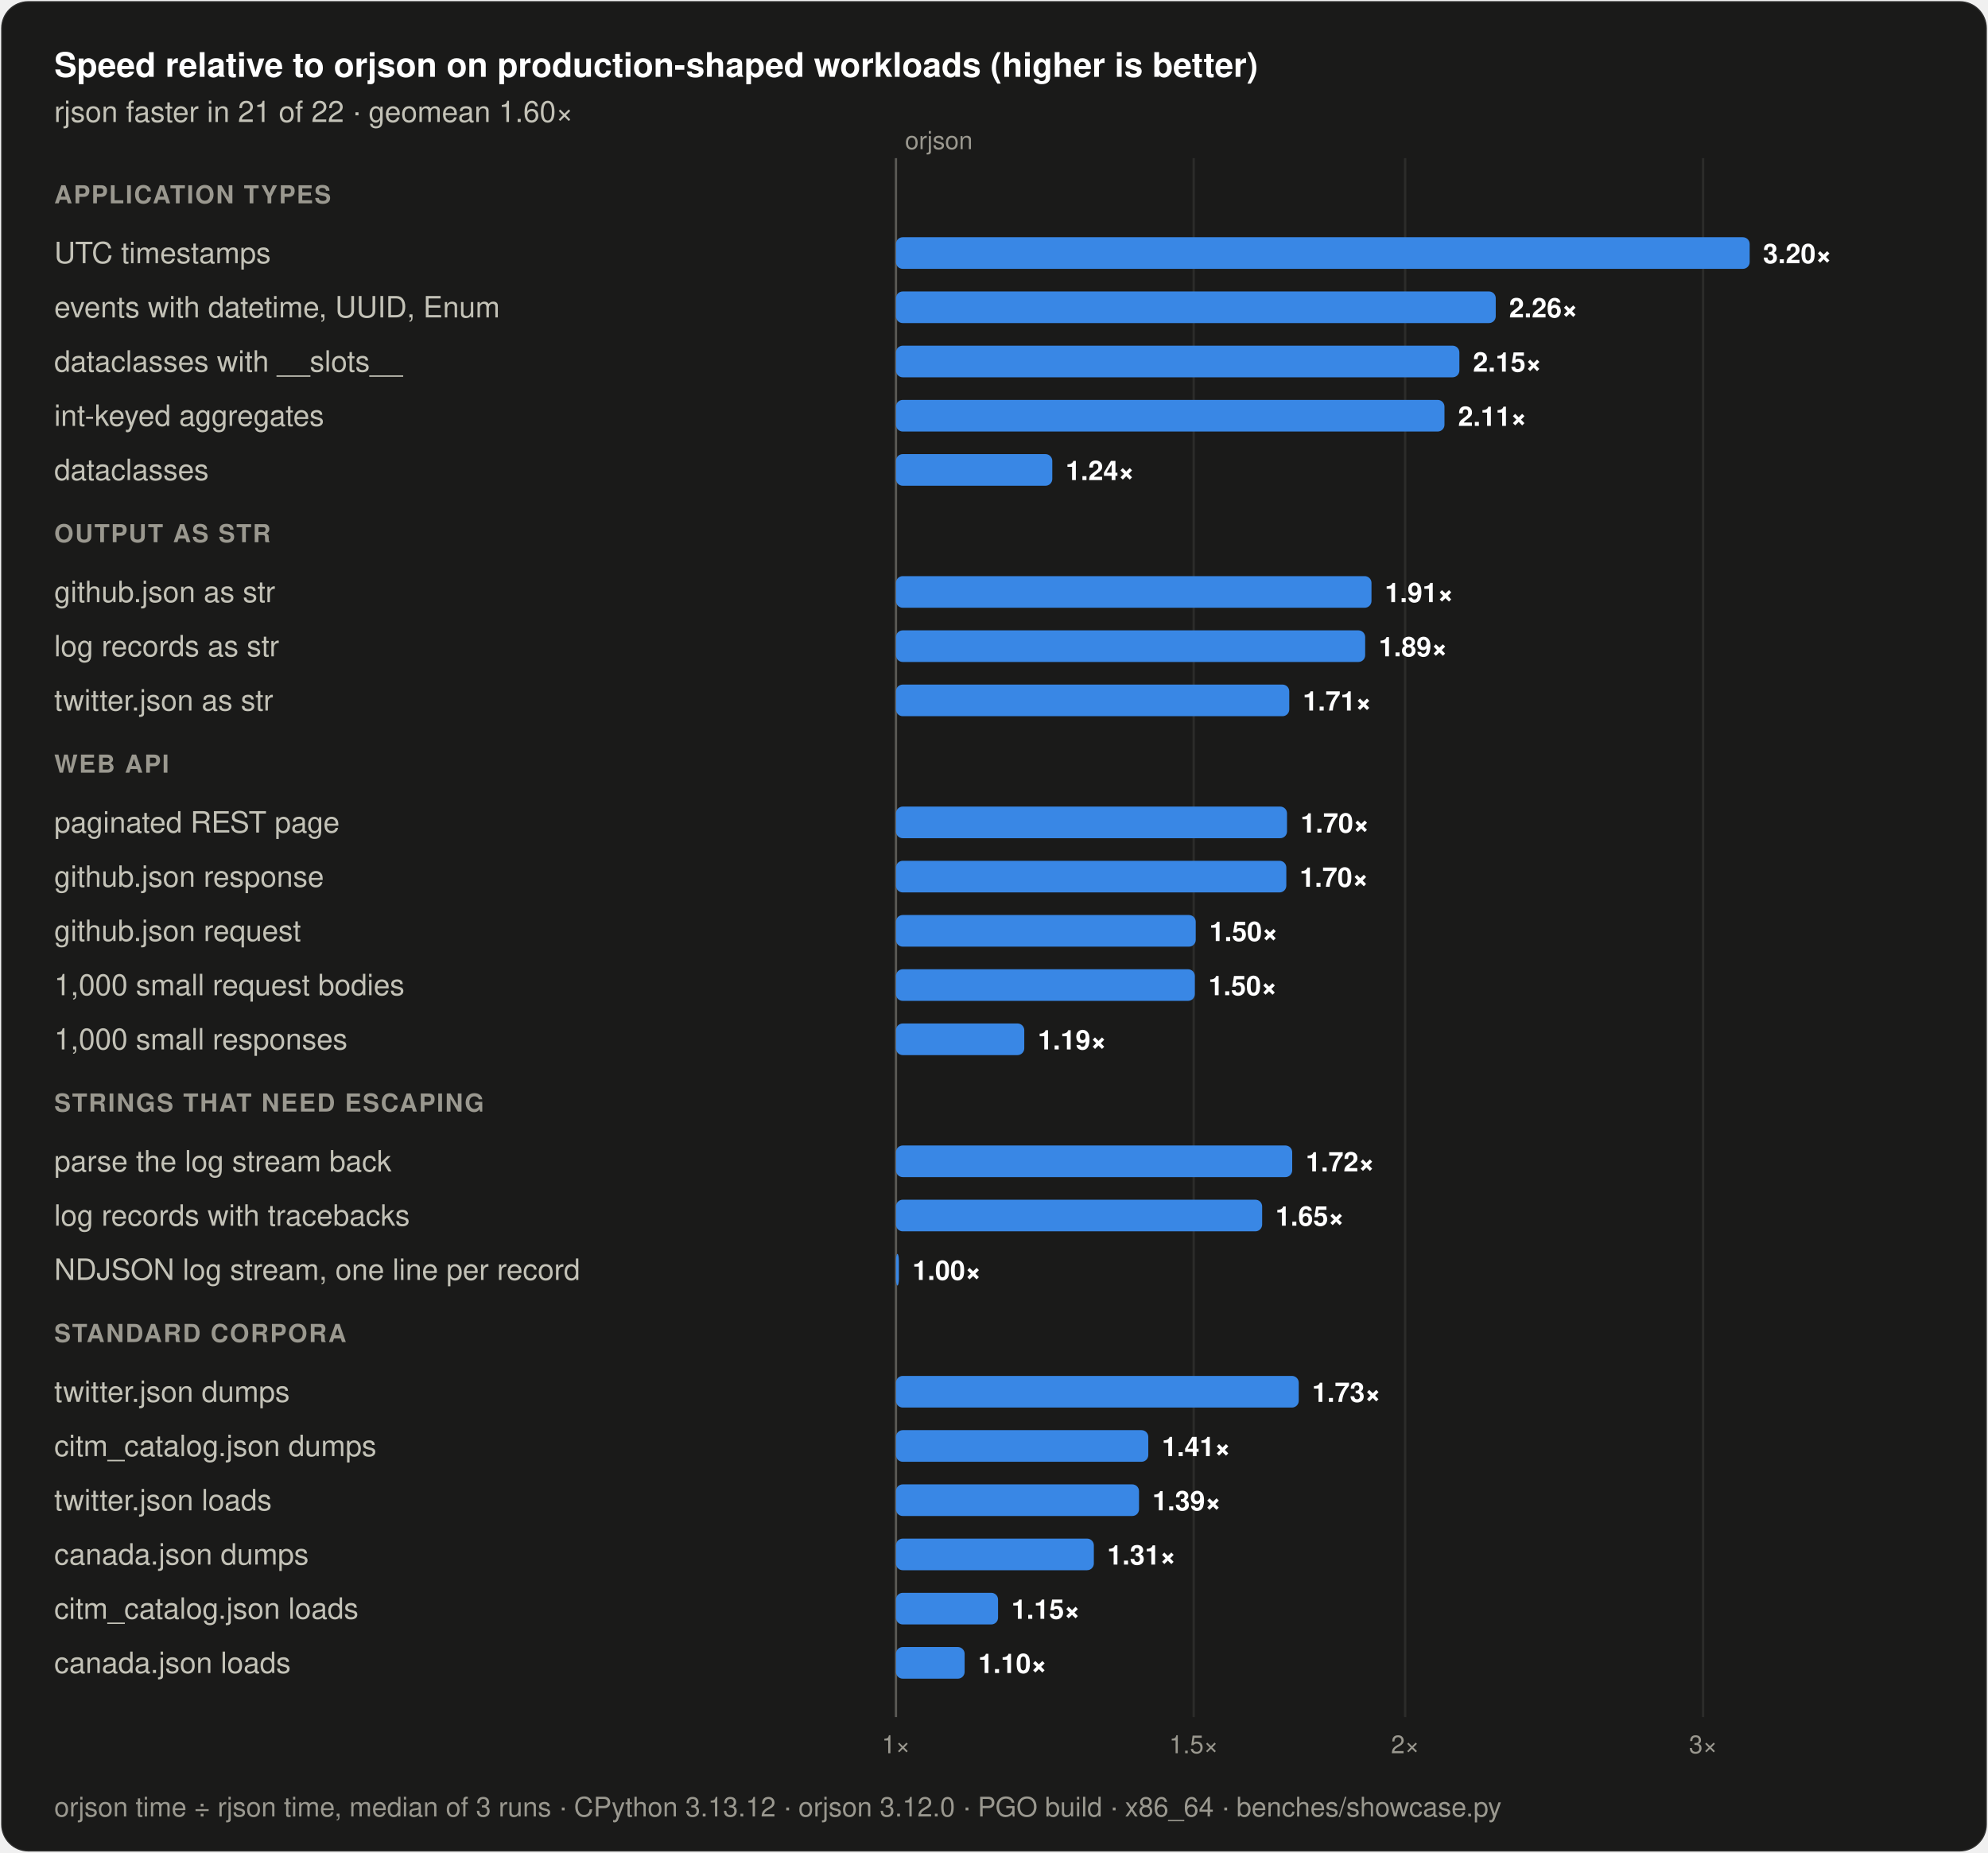
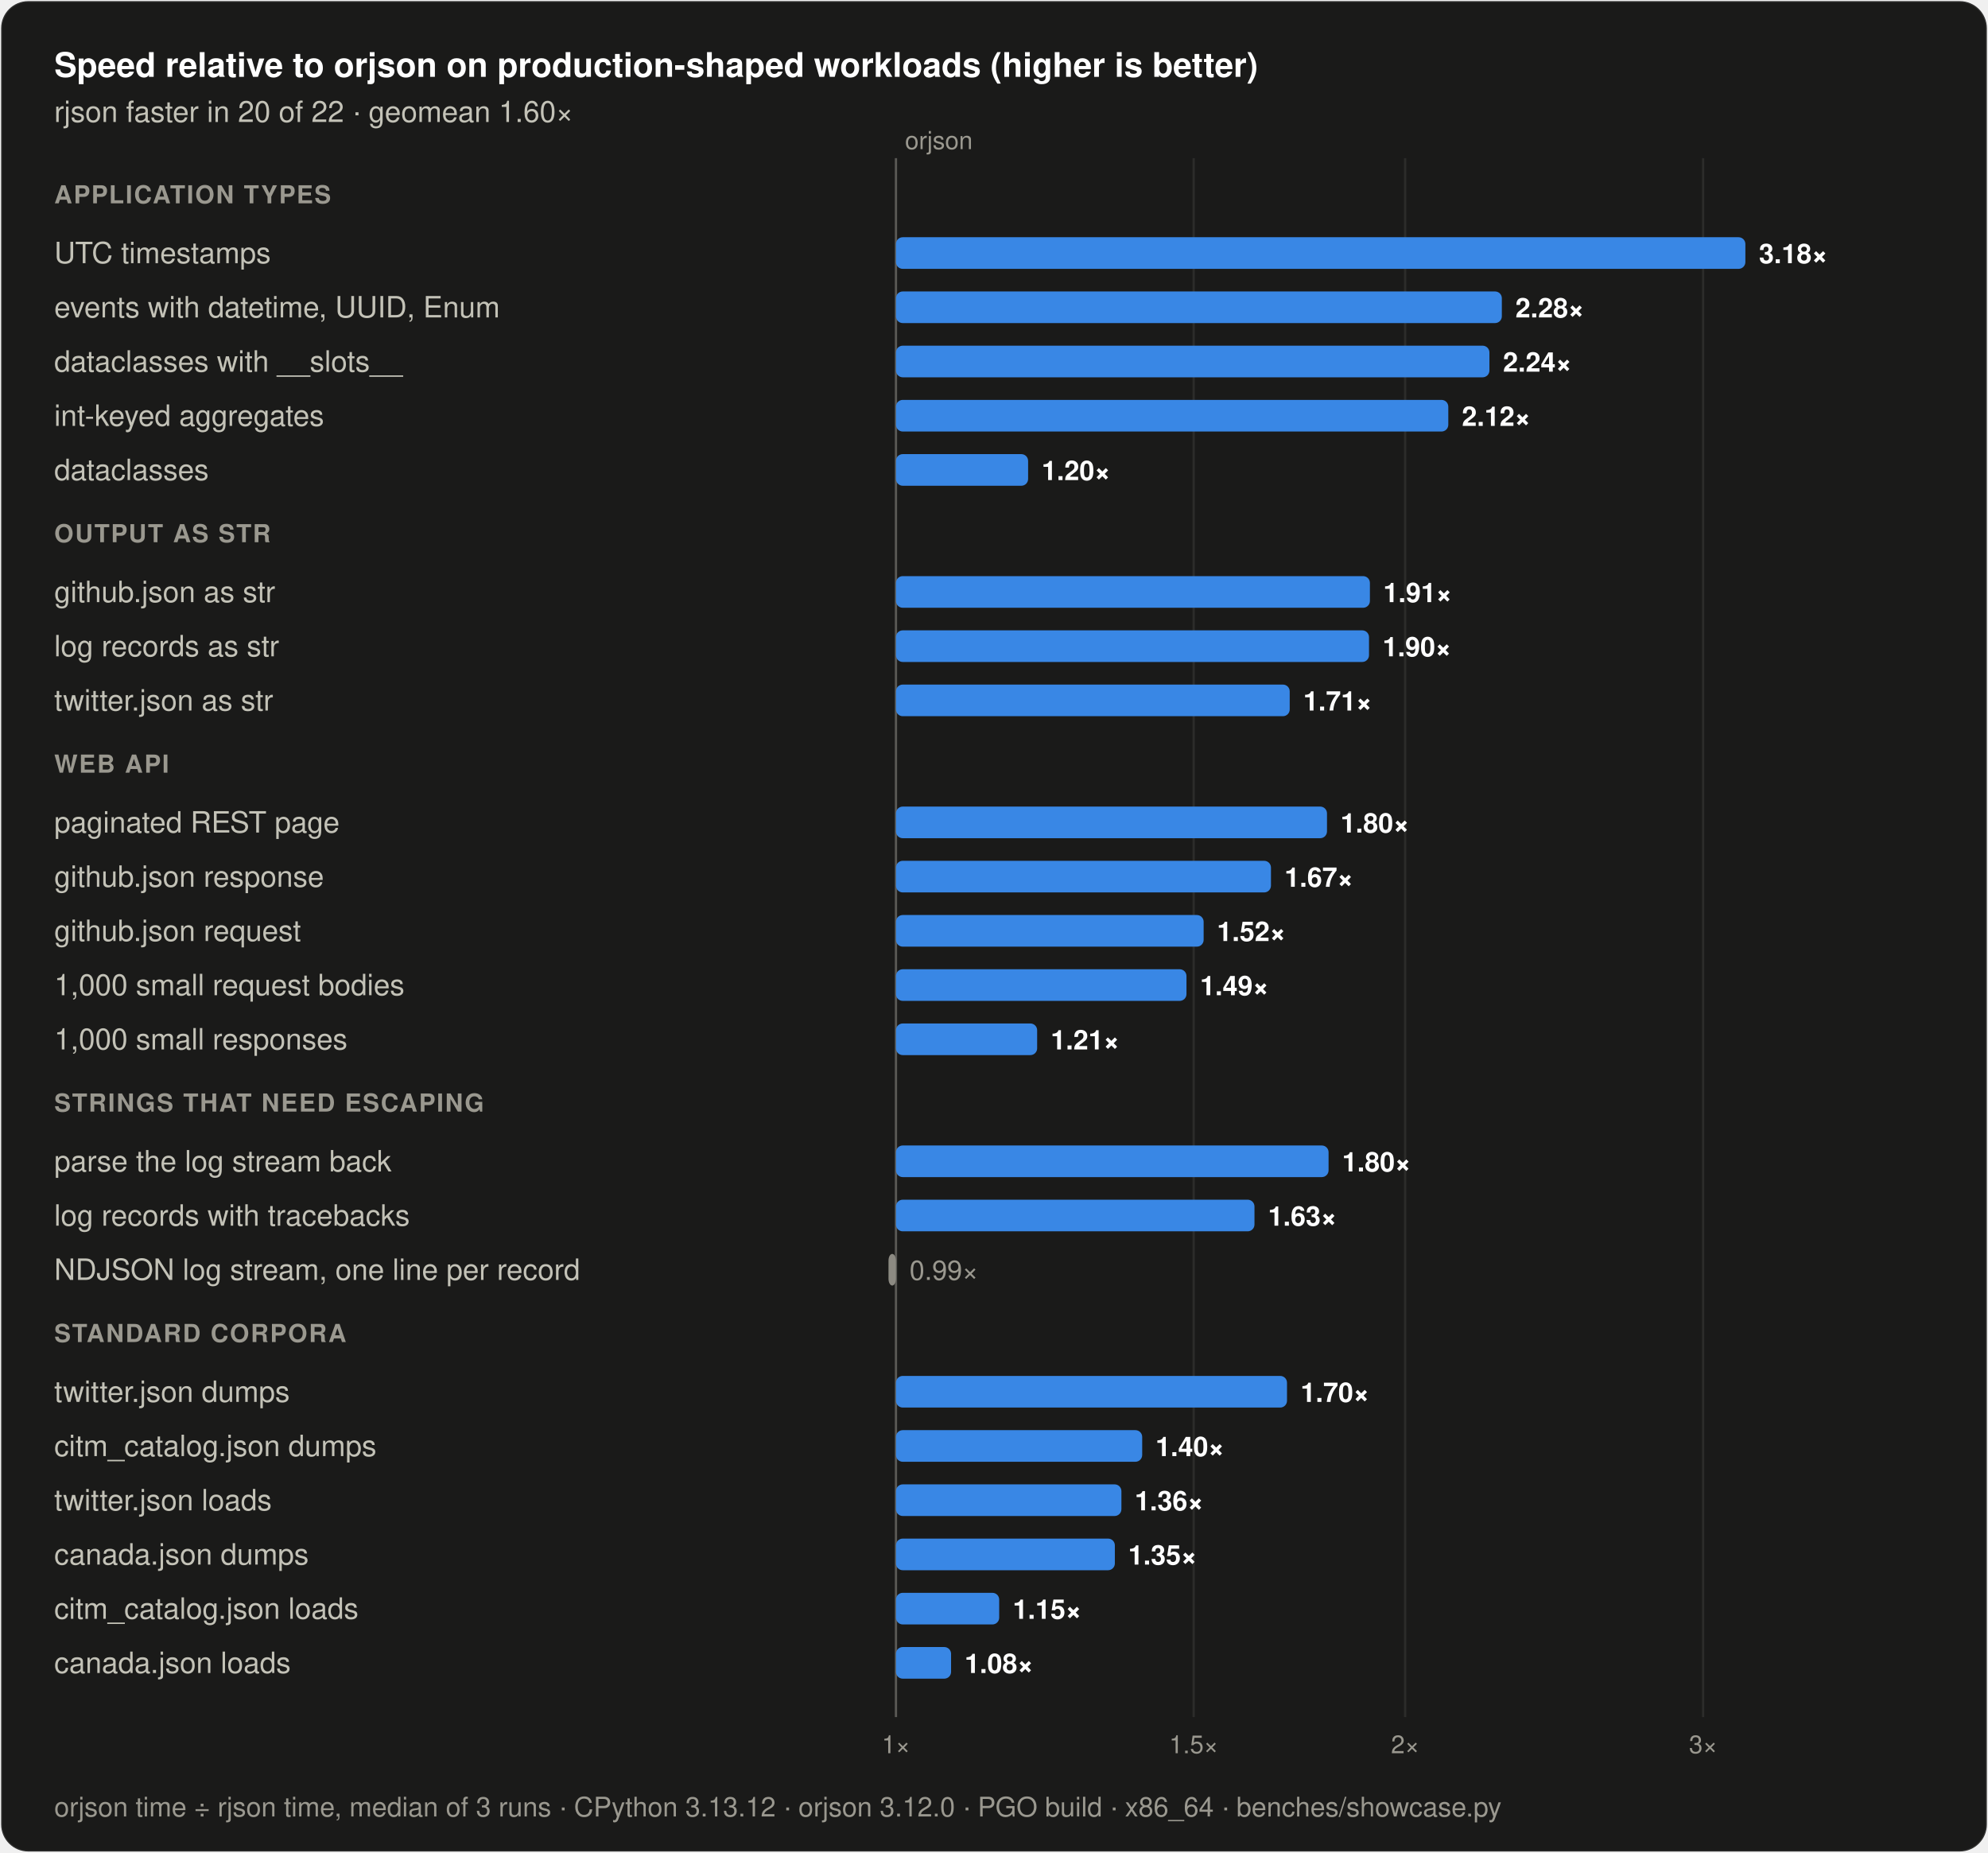
- <svg xmlns="http://www.w3.org/2000/svg" width="880" height="820" viewBox="0 0 880 820" role="img" aria-label="rjson speedup over orjson on 22 workloads: faster in 21, geometric mean 1.60 times">
+ <svg xmlns="http://www.w3.org/2000/svg" width="880" height="820" viewBox="0 0 880 820" role="img" aria-label="rjson speedup over orjson on 22 workloads: faster in 20, geometric mean 1.60 times">
  <rect x="0.5" y="0.5" width="879" height="819" rx="12" fill="#1a1a19" stroke="rgba(255,255,255,0.10)" />
  <text x="24.0" y="34.0" font-family="system-ui, -apple-system, &quot;Segoe UI&quot;, Helvetica, Arial, sans-serif" font-size="15" font-weight="600" fill="#ffffff" text-anchor="start">Speed relative to orjson on production-shaped workloads (higher is better)</text>
-   <text x="24.0" y="54.0" font-family="system-ui, -apple-system, &quot;Segoe UI&quot;, Helvetica, Arial, sans-serif" font-size="13" font-weight="400" fill="#c3c2b7" text-anchor="start">rjson faster in 21 of 22 · geomean 1.60×</text>
+   <text x="24.0" y="54.0" font-family="system-ui, -apple-system, &quot;Segoe UI&quot;, Helvetica, Arial, sans-serif" font-size="13" font-weight="400" fill="#c3c2b7" text-anchor="start">rjson faster in 20 of 22 · geomean 1.60×</text>
  <line x1="396.6" y1="70" x2="396.6" y2="760" stroke="#5a5955" stroke-width="1" />
  <text x="396.6" y="776.0" font-family="system-ui, -apple-system, &quot;Segoe UI&quot;, Helvetica, Arial, sans-serif" font-size="11" font-weight="400" fill="#9a988f" text-anchor="middle" style="font-variant-numeric: tabular-nums">1×</text>
  <line x1="528.4" y1="70" x2="528.4" y2="760" stroke="#2c2c2a" stroke-width="1" />
  <text x="528.4" y="776.0" font-family="system-ui, -apple-system, &quot;Segoe UI&quot;, Helvetica, Arial, sans-serif" font-size="11" font-weight="400" fill="#9a988f" text-anchor="middle" style="font-variant-numeric: tabular-nums">1.5×</text>
  <line x1="622.0" y1="70" x2="622.0" y2="760" stroke="#2c2c2a" stroke-width="1" />
  <text x="622.0" y="776.0" font-family="system-ui, -apple-system, &quot;Segoe UI&quot;, Helvetica, Arial, sans-serif" font-size="11" font-weight="400" fill="#9a988f" text-anchor="middle" style="font-variant-numeric: tabular-nums">2×</text>
  <line x1="753.9" y1="70" x2="753.9" y2="760" stroke="#2c2c2a" stroke-width="1" />
  <text x="753.9" y="776.0" font-family="system-ui, -apple-system, &quot;Segoe UI&quot;, Helvetica, Arial, sans-serif" font-size="11" font-weight="400" fill="#9a988f" text-anchor="middle" style="font-variant-numeric: tabular-nums">3×</text>
  <text x="400.6" y="66.0" font-family="system-ui, -apple-system, &quot;Segoe UI&quot;, Helvetica, Arial, sans-serif" font-size="11" font-weight="400" fill="#9a988f" text-anchor="start">orjson</text>
  <text x="24.0" y="90.0" font-family="system-ui, -apple-system, &quot;Segoe UI&quot;, Helvetica, Arial, sans-serif" font-size="11" font-weight="600" fill="#9a988f" text-anchor="start" letter-spacing="0.06em">APPLICATION TYPES</text>
  <text x="24.0" y="116.5" font-family="system-ui, -apple-system, &quot;Segoe UI&quot;, Helvetica, Arial, sans-serif" font-size="13" font-weight="400" fill="#c3c2b7" text-anchor="start">UTC timestamps</text>
-   <rect x="396.6" y="105.0" width="377.9" height="14" rx="3" fill="#3987e5" />
-   <text x="780.4" y="116.5" font-family="system-ui, -apple-system, &quot;Segoe UI&quot;, Helvetica, Arial, sans-serif" font-size="12" font-weight="600" fill="#ffffff" text-anchor="start" style="font-variant-numeric: tabular-nums">3.20×</text>
+   <rect x="396.6" y="105.0" width="376.0" height="14" rx="3" fill="#3987e5" />
+   <text x="778.6" y="116.5" font-family="system-ui, -apple-system, &quot;Segoe UI&quot;, Helvetica, Arial, sans-serif" font-size="12" font-weight="600" fill="#ffffff" text-anchor="start" style="font-variant-numeric: tabular-nums">3.18×</text>
  <text x="24.0" y="140.5" font-family="system-ui, -apple-system, &quot;Segoe UI&quot;, Helvetica, Arial, sans-serif" font-size="13" font-weight="400" fill="#c3c2b7" text-anchor="start">events with datetime, UUID, Enum</text>
-   <rect x="396.6" y="129.0" width="265.5" height="14" rx="3" fill="#3987e5" />
-   <text x="668.0" y="140.5" font-family="system-ui, -apple-system, &quot;Segoe UI&quot;, Helvetica, Arial, sans-serif" font-size="12" font-weight="600" fill="#ffffff" text-anchor="start" style="font-variant-numeric: tabular-nums">2.26×</text>
+   <rect x="396.6" y="129.0" width="268.2" height="14" rx="3" fill="#3987e5" />
+   <text x="670.8" y="140.5" font-family="system-ui, -apple-system, &quot;Segoe UI&quot;, Helvetica, Arial, sans-serif" font-size="12" font-weight="600" fill="#ffffff" text-anchor="start" style="font-variant-numeric: tabular-nums">2.28×</text>
  <text x="24.0" y="164.5" font-family="system-ui, -apple-system, &quot;Segoe UI&quot;, Helvetica, Arial, sans-serif" font-size="13" font-weight="400" fill="#c3c2b7" text-anchor="start">dataclasses with __slots__</text>
-   <rect x="396.6" y="153.0" width="249.4" height="14" rx="3" fill="#3987e5" />
-   <text x="652.0" y="164.5" font-family="system-ui, -apple-system, &quot;Segoe UI&quot;, Helvetica, Arial, sans-serif" font-size="12" font-weight="600" fill="#ffffff" text-anchor="start" style="font-variant-numeric: tabular-nums">2.15×</text>
+   <rect x="396.6" y="153.0" width="262.7" height="14" rx="3" fill="#3987e5" />
+   <text x="665.3" y="164.5" font-family="system-ui, -apple-system, &quot;Segoe UI&quot;, Helvetica, Arial, sans-serif" font-size="12" font-weight="600" fill="#ffffff" text-anchor="start" style="font-variant-numeric: tabular-nums">2.24×</text>
  <text x="24.0" y="188.5" font-family="system-ui, -apple-system, &quot;Segoe UI&quot;, Helvetica, Arial, sans-serif" font-size="13" font-weight="400" fill="#c3c2b7" text-anchor="start">int-keyed aggregates</text>
-   <rect x="396.6" y="177.0" width="242.8" height="14" rx="3" fill="#3987e5" />
-   <text x="645.4" y="188.5" font-family="system-ui, -apple-system, &quot;Segoe UI&quot;, Helvetica, Arial, sans-serif" font-size="12" font-weight="600" fill="#ffffff" text-anchor="start" style="font-variant-numeric: tabular-nums">2.11×</text>
+   <rect x="396.6" y="177.0" width="244.5" height="14" rx="3" fill="#3987e5" />
+   <text x="647.1" y="188.5" font-family="system-ui, -apple-system, &quot;Segoe UI&quot;, Helvetica, Arial, sans-serif" font-size="12" font-weight="600" fill="#ffffff" text-anchor="start" style="font-variant-numeric: tabular-nums">2.12×</text>
  <text x="24.0" y="212.5" font-family="system-ui, -apple-system, &quot;Segoe UI&quot;, Helvetica, Arial, sans-serif" font-size="13" font-weight="400" fill="#c3c2b7" text-anchor="start">dataclasses</text>
-   <rect x="396.6" y="201.0" width="69.2" height="14" rx="3" fill="#3987e5" />
-   <text x="471.7" y="212.5" font-family="system-ui, -apple-system, &quot;Segoe UI&quot;, Helvetica, Arial, sans-serif" font-size="12" font-weight="600" fill="#ffffff" text-anchor="start" style="font-variant-numeric: tabular-nums">1.24×</text>
+   <rect x="396.6" y="201.0" width="58.5" height="14" rx="3" fill="#3987e5" />
+   <text x="461.1" y="212.5" font-family="system-ui, -apple-system, &quot;Segoe UI&quot;, Helvetica, Arial, sans-serif" font-size="12" font-weight="600" fill="#ffffff" text-anchor="start" style="font-variant-numeric: tabular-nums">1.20×</text>
  <text x="24.0" y="240.0" font-family="system-ui, -apple-system, &quot;Segoe UI&quot;, Helvetica, Arial, sans-serif" font-size="11" font-weight="600" fill="#9a988f" text-anchor="start" letter-spacing="0.06em">OUTPUT AS STR</text>
  <text x="24.0" y="266.5" font-family="system-ui, -apple-system, &quot;Segoe UI&quot;, Helvetica, Arial, sans-serif" font-size="13" font-weight="400" fill="#c3c2b7" text-anchor="start">github.json as str</text>
-   <rect x="396.6" y="255.0" width="210.5" height="14" rx="3" fill="#3987e5" />
-   <text x="613.0" y="266.5" font-family="system-ui, -apple-system, &quot;Segoe UI&quot;, Helvetica, Arial, sans-serif" font-size="12" font-weight="600" fill="#ffffff" text-anchor="start" style="font-variant-numeric: tabular-nums">1.91×</text>
+   <rect x="396.6" y="255.0" width="209.8" height="14" rx="3" fill="#3987e5" />
+   <text x="612.3" y="266.5" font-family="system-ui, -apple-system, &quot;Segoe UI&quot;, Helvetica, Arial, sans-serif" font-size="12" font-weight="600" fill="#ffffff" text-anchor="start" style="font-variant-numeric: tabular-nums">1.91×</text>
  <text x="24.0" y="290.5" font-family="system-ui, -apple-system, &quot;Segoe UI&quot;, Helvetica, Arial, sans-serif" font-size="13" font-weight="400" fill="#c3c2b7" text-anchor="start">log records as str</text>
-   <rect x="396.6" y="279.0" width="207.7" height="14" rx="3" fill="#3987e5" />
-   <text x="610.3" y="290.5" font-family="system-ui, -apple-system, &quot;Segoe UI&quot;, Helvetica, Arial, sans-serif" font-size="12" font-weight="600" fill="#ffffff" text-anchor="start" style="font-variant-numeric: tabular-nums">1.89×</text>
+   <rect x="396.6" y="279.0" width="209.4" height="14" rx="3" fill="#3987e5" />
+   <text x="612.0" y="290.5" font-family="system-ui, -apple-system, &quot;Segoe UI&quot;, Helvetica, Arial, sans-serif" font-size="12" font-weight="600" fill="#ffffff" text-anchor="start" style="font-variant-numeric: tabular-nums">1.90×</text>
  <text x="24.0" y="314.5" font-family="system-ui, -apple-system, &quot;Segoe UI&quot;, Helvetica, Arial, sans-serif" font-size="13" font-weight="400" fill="#c3c2b7" text-anchor="start">twitter.json as str</text>
-   <rect x="396.6" y="303.0" width="174.1" height="14" rx="3" fill="#3987e5" />
-   <text x="576.7" y="314.5" font-family="system-ui, -apple-system, &quot;Segoe UI&quot;, Helvetica, Arial, sans-serif" font-size="12" font-weight="600" fill="#ffffff" text-anchor="start" style="font-variant-numeric: tabular-nums">1.71×</text>
+   <rect x="396.6" y="303.0" width="174.3" height="14" rx="3" fill="#3987e5" />
+   <text x="576.9" y="314.5" font-family="system-ui, -apple-system, &quot;Segoe UI&quot;, Helvetica, Arial, sans-serif" font-size="12" font-weight="600" fill="#ffffff" text-anchor="start" style="font-variant-numeric: tabular-nums">1.71×</text>
  <text x="24.0" y="342.0" font-family="system-ui, -apple-system, &quot;Segoe UI&quot;, Helvetica, Arial, sans-serif" font-size="11" font-weight="600" fill="#9a988f" text-anchor="start" letter-spacing="0.06em">WEB API</text>
  <text x="24.0" y="368.5" font-family="system-ui, -apple-system, &quot;Segoe UI&quot;, Helvetica, Arial, sans-serif" font-size="13" font-weight="400" fill="#c3c2b7" text-anchor="start">paginated REST page</text>
-   <rect x="396.6" y="357.0" width="173.1" height="14" rx="3" fill="#3987e5" />
-   <text x="575.7" y="368.5" font-family="system-ui, -apple-system, &quot;Segoe UI&quot;, Helvetica, Arial, sans-serif" font-size="12" font-weight="600" fill="#ffffff" text-anchor="start" style="font-variant-numeric: tabular-nums">1.70×</text>
+   <rect x="396.6" y="357.0" width="190.8" height="14" rx="3" fill="#3987e5" />
+   <text x="593.4" y="368.5" font-family="system-ui, -apple-system, &quot;Segoe UI&quot;, Helvetica, Arial, sans-serif" font-size="12" font-weight="600" fill="#ffffff" text-anchor="start" style="font-variant-numeric: tabular-nums">1.80×</text>
  <text x="24.0" y="392.5" font-family="system-ui, -apple-system, &quot;Segoe UI&quot;, Helvetica, Arial, sans-serif" font-size="13" font-weight="400" fill="#c3c2b7" text-anchor="start">github.json response</text>
-   <rect x="396.6" y="381.0" width="172.8" height="14" rx="3" fill="#3987e5" />
-   <text x="575.3" y="392.5" font-family="system-ui, -apple-system, &quot;Segoe UI&quot;, Helvetica, Arial, sans-serif" font-size="12" font-weight="600" fill="#ffffff" text-anchor="start" style="font-variant-numeric: tabular-nums">1.70×</text>
+   <rect x="396.6" y="381.0" width="166.0" height="14" rx="3" fill="#3987e5" />
+   <text x="568.6" y="392.5" font-family="system-ui, -apple-system, &quot;Segoe UI&quot;, Helvetica, Arial, sans-serif" font-size="12" font-weight="600" fill="#ffffff" text-anchor="start" style="font-variant-numeric: tabular-nums">1.67×</text>
  <text x="24.0" y="416.5" font-family="system-ui, -apple-system, &quot;Segoe UI&quot;, Helvetica, Arial, sans-serif" font-size="13" font-weight="400" fill="#c3c2b7" text-anchor="start">github.json request</text>
-   <rect x="396.6" y="405.0" width="132.7" height="14" rx="3" fill="#3987e5" />
-   <text x="535.3" y="416.5" font-family="system-ui, -apple-system, &quot;Segoe UI&quot;, Helvetica, Arial, sans-serif" font-size="12" font-weight="600" fill="#ffffff" text-anchor="start" style="font-variant-numeric: tabular-nums">1.50×</text>
+   <rect x="396.6" y="405.0" width="136.2" height="14" rx="3" fill="#3987e5" />
+   <text x="538.7" y="416.5" font-family="system-ui, -apple-system, &quot;Segoe UI&quot;, Helvetica, Arial, sans-serif" font-size="12" font-weight="600" fill="#ffffff" text-anchor="start" style="font-variant-numeric: tabular-nums">1.52×</text>
  <text x="24.0" y="440.5" font-family="system-ui, -apple-system, &quot;Segoe UI&quot;, Helvetica, Arial, sans-serif" font-size="13" font-weight="400" fill="#c3c2b7" text-anchor="start">1,000 small request bodies</text>
-   <rect x="396.6" y="429.0" width="132.3" height="14" rx="3" fill="#3987e5" />
-   <text x="534.9" y="440.5" font-family="system-ui, -apple-system, &quot;Segoe UI&quot;, Helvetica, Arial, sans-serif" font-size="12" font-weight="600" fill="#ffffff" text-anchor="start" style="font-variant-numeric: tabular-nums">1.50×</text>
+   <rect x="396.6" y="429.0" width="128.6" height="14" rx="3" fill="#3987e5" />
+   <text x="531.2" y="440.5" font-family="system-ui, -apple-system, &quot;Segoe UI&quot;, Helvetica, Arial, sans-serif" font-size="12" font-weight="600" fill="#ffffff" text-anchor="start" style="font-variant-numeric: tabular-nums">1.49×</text>
  <text x="24.0" y="464.5" font-family="system-ui, -apple-system, &quot;Segoe UI&quot;, Helvetica, Arial, sans-serif" font-size="13" font-weight="400" fill="#c3c2b7" text-anchor="start">1,000 small responses</text>
-   <rect x="396.6" y="453.0" width="56.8" height="14" rx="3" fill="#3987e5" />
-   <text x="459.4" y="464.5" font-family="system-ui, -apple-system, &quot;Segoe UI&quot;, Helvetica, Arial, sans-serif" font-size="12" font-weight="600" fill="#ffffff" text-anchor="start" style="font-variant-numeric: tabular-nums">1.19×</text>
+   <rect x="396.6" y="453.0" width="62.5" height="14" rx="3" fill="#3987e5" />
+   <text x="465.1" y="464.5" font-family="system-ui, -apple-system, &quot;Segoe UI&quot;, Helvetica, Arial, sans-serif" font-size="12" font-weight="600" fill="#ffffff" text-anchor="start" style="font-variant-numeric: tabular-nums">1.21×</text>
  <text x="24.0" y="492.0" font-family="system-ui, -apple-system, &quot;Segoe UI&quot;, Helvetica, Arial, sans-serif" font-size="11" font-weight="600" fill="#9a988f" text-anchor="start" letter-spacing="0.06em">STRINGS THAT NEED ESCAPING</text>
  <text x="24.0" y="518.5" font-family="system-ui, -apple-system, &quot;Segoe UI&quot;, Helvetica, Arial, sans-serif" font-size="13" font-weight="400" fill="#c3c2b7" text-anchor="start">parse the log stream back</text>
-   <rect x="396.6" y="507.0" width="175.4" height="14" rx="3" fill="#3987e5" />
-   <text x="578.0" y="518.5" font-family="system-ui, -apple-system, &quot;Segoe UI&quot;, Helvetica, Arial, sans-serif" font-size="12" font-weight="600" fill="#ffffff" text-anchor="start" style="font-variant-numeric: tabular-nums">1.72×</text>
+   <rect x="396.6" y="507.0" width="191.5" height="14" rx="3" fill="#3987e5" />
+   <text x="594.1" y="518.5" font-family="system-ui, -apple-system, &quot;Segoe UI&quot;, Helvetica, Arial, sans-serif" font-size="12" font-weight="600" fill="#ffffff" text-anchor="start" style="font-variant-numeric: tabular-nums">1.80×</text>
  <text x="24.0" y="542.5" font-family="system-ui, -apple-system, &quot;Segoe UI&quot;, Helvetica, Arial, sans-serif" font-size="13" font-weight="400" fill="#c3c2b7" text-anchor="start">log records with tracebacks</text>
-   <rect x="396.6" y="531.0" width="162.1" height="14" rx="3" fill="#3987e5" />
-   <text x="564.6" y="542.5" font-family="system-ui, -apple-system, &quot;Segoe UI&quot;, Helvetica, Arial, sans-serif" font-size="12" font-weight="600" fill="#ffffff" text-anchor="start" style="font-variant-numeric: tabular-nums">1.65×</text>
+   <rect x="396.6" y="531.0" width="158.7" height="14" rx="3" fill="#3987e5" />
+   <text x="561.3" y="542.5" font-family="system-ui, -apple-system, &quot;Segoe UI&quot;, Helvetica, Arial, sans-serif" font-size="12" font-weight="600" fill="#ffffff" text-anchor="start" style="font-variant-numeric: tabular-nums">1.63×</text>
  <text x="24.0" y="566.5" font-family="system-ui, -apple-system, &quot;Segoe UI&quot;, Helvetica, Arial, sans-serif" font-size="13" font-weight="400" fill="#c3c2b7" text-anchor="start">NDJSON log stream, one line per record</text>
-   <rect x="396.6" y="555.0" width="1.3" height="14" rx="3" fill="#3987e5" />
-   <text x="403.9" y="566.5" font-family="system-ui, -apple-system, &quot;Segoe UI&quot;, Helvetica, Arial, sans-serif" font-size="12" font-weight="600" fill="#ffffff" text-anchor="start" style="font-variant-numeric: tabular-nums">1.00×</text>
+   <rect x="393.3" y="555.0" width="3.3" height="14" rx="3" fill="#8c8a82" />
+   <text x="402.6" y="566.5" font-family="system-ui, -apple-system, &quot;Segoe UI&quot;, Helvetica, Arial, sans-serif" font-size="12" font-weight="400" fill="#9a988f" text-anchor="start" style="font-variant-numeric: tabular-nums">0.99×</text>
  <text x="24.0" y="594.0" font-family="system-ui, -apple-system, &quot;Segoe UI&quot;, Helvetica, Arial, sans-serif" font-size="11" font-weight="600" fill="#9a988f" text-anchor="start" letter-spacing="0.06em">STANDARD CORPORA</text>
  <text x="24.0" y="620.5" font-family="system-ui, -apple-system, &quot;Segoe UI&quot;, Helvetica, Arial, sans-serif" font-size="13" font-weight="400" fill="#c3c2b7" text-anchor="start">twitter.json dumps</text>
-   <rect x="396.6" y="609.0" width="178.3" height="14" rx="3" fill="#3987e5" />
-   <text x="580.8" y="620.5" font-family="system-ui, -apple-system, &quot;Segoe UI&quot;, Helvetica, Arial, sans-serif" font-size="12" font-weight="600" fill="#ffffff" text-anchor="start" style="font-variant-numeric: tabular-nums">1.73×</text>
+   <rect x="396.6" y="609.0" width="173.1" height="14" rx="3" fill="#3987e5" />
+   <text x="575.7" y="620.5" font-family="system-ui, -apple-system, &quot;Segoe UI&quot;, Helvetica, Arial, sans-serif" font-size="12" font-weight="600" fill="#ffffff" text-anchor="start" style="font-variant-numeric: tabular-nums">1.70×</text>
  <text x="24.0" y="644.5" font-family="system-ui, -apple-system, &quot;Segoe UI&quot;, Helvetica, Arial, sans-serif" font-size="13" font-weight="400" fill="#c3c2b7" text-anchor="start">citm_catalog.json dumps</text>
-   <rect x="396.6" y="633.0" width="111.7" height="14" rx="3" fill="#3987e5" />
-   <text x="514.3" y="644.5" font-family="system-ui, -apple-system, &quot;Segoe UI&quot;, Helvetica, Arial, sans-serif" font-size="12" font-weight="600" fill="#ffffff" text-anchor="start" style="font-variant-numeric: tabular-nums">1.41×</text>
+   <rect x="396.6" y="633.0" width="109.0" height="14" rx="3" fill="#3987e5" />
+   <text x="511.5" y="644.5" font-family="system-ui, -apple-system, &quot;Segoe UI&quot;, Helvetica, Arial, sans-serif" font-size="12" font-weight="600" fill="#ffffff" text-anchor="start" style="font-variant-numeric: tabular-nums">1.40×</text>
  <text x="24.0" y="668.5" font-family="system-ui, -apple-system, &quot;Segoe UI&quot;, Helvetica, Arial, sans-serif" font-size="13" font-weight="400" fill="#c3c2b7" text-anchor="start">twitter.json loads</text>
-   <rect x="396.6" y="657.0" width="107.6" height="14" rx="3" fill="#3987e5" />
-   <text x="510.1" y="668.5" font-family="system-ui, -apple-system, &quot;Segoe UI&quot;, Helvetica, Arial, sans-serif" font-size="12" font-weight="600" fill="#ffffff" text-anchor="start" style="font-variant-numeric: tabular-nums">1.39×</text>
+   <rect x="396.6" y="657.0" width="99.8" height="14" rx="3" fill="#3987e5" />
+   <text x="502.3" y="668.5" font-family="system-ui, -apple-system, &quot;Segoe UI&quot;, Helvetica, Arial, sans-serif" font-size="12" font-weight="600" fill="#ffffff" text-anchor="start" style="font-variant-numeric: tabular-nums">1.36×</text>
  <text x="24.0" y="692.5" font-family="system-ui, -apple-system, &quot;Segoe UI&quot;, Helvetica, Arial, sans-serif" font-size="13" font-weight="400" fill="#c3c2b7" text-anchor="start">canada.json dumps</text>
-   <rect x="396.6" y="681.0" width="87.6" height="14" rx="3" fill="#3987e5" />
-   <text x="490.1" y="692.5" font-family="system-ui, -apple-system, &quot;Segoe UI&quot;, Helvetica, Arial, sans-serif" font-size="12" font-weight="600" fill="#ffffff" text-anchor="start" style="font-variant-numeric: tabular-nums">1.31×</text>
+   <rect x="396.6" y="681.0" width="96.9" height="14" rx="3" fill="#3987e5" />
+   <text x="499.4" y="692.5" font-family="system-ui, -apple-system, &quot;Segoe UI&quot;, Helvetica, Arial, sans-serif" font-size="12" font-weight="600" fill="#ffffff" text-anchor="start" style="font-variant-numeric: tabular-nums">1.35×</text>
  <text x="24.0" y="716.5" font-family="system-ui, -apple-system, &quot;Segoe UI&quot;, Helvetica, Arial, sans-serif" font-size="13" font-weight="400" fill="#c3c2b7" text-anchor="start">citm_catalog.json loads</text>
-   <rect x="396.6" y="705.0" width="45.2" height="14" rx="3" fill="#3987e5" />
-   <text x="447.7" y="716.5" font-family="system-ui, -apple-system, &quot;Segoe UI&quot;, Helvetica, Arial, sans-serif" font-size="12" font-weight="600" fill="#ffffff" text-anchor="start" style="font-variant-numeric: tabular-nums">1.15×</text>
+   <rect x="396.6" y="705.0" width="45.7" height="14" rx="3" fill="#3987e5" />
+   <text x="448.3" y="716.5" font-family="system-ui, -apple-system, &quot;Segoe UI&quot;, Helvetica, Arial, sans-serif" font-size="12" font-weight="600" fill="#ffffff" text-anchor="start" style="font-variant-numeric: tabular-nums">1.15×</text>
  <text x="24.0" y="740.5" font-family="system-ui, -apple-system, &quot;Segoe UI&quot;, Helvetica, Arial, sans-serif" font-size="13" font-weight="400" fill="#c3c2b7" text-anchor="start">canada.json loads</text>
-   <rect x="396.6" y="729.0" width="30.4" height="14" rx="3" fill="#3987e5" />
-   <text x="433.0" y="740.5" font-family="system-ui, -apple-system, &quot;Segoe UI&quot;, Helvetica, Arial, sans-serif" font-size="12" font-weight="600" fill="#ffffff" text-anchor="start" style="font-variant-numeric: tabular-nums">1.10×</text>
+   <rect x="396.6" y="729.0" width="24.4" height="14" rx="3" fill="#3987e5" />
+   <text x="427.0" y="740.5" font-family="system-ui, -apple-system, &quot;Segoe UI&quot;, Helvetica, Arial, sans-serif" font-size="12" font-weight="600" fill="#ffffff" text-anchor="start" style="font-variant-numeric: tabular-nums">1.08×</text>
  <text x="24.0" y="804.0" font-family="system-ui, -apple-system, &quot;Segoe UI&quot;, Helvetica, Arial, sans-serif" font-size="12" font-weight="400" fill="#9a988f" text-anchor="start">orjson time ÷ rjson time, median of 3 runs · CPython 3.13.12 · orjson 3.12.0 · PGO build · x86_64 · benches/showcase.py</text>
</svg>
